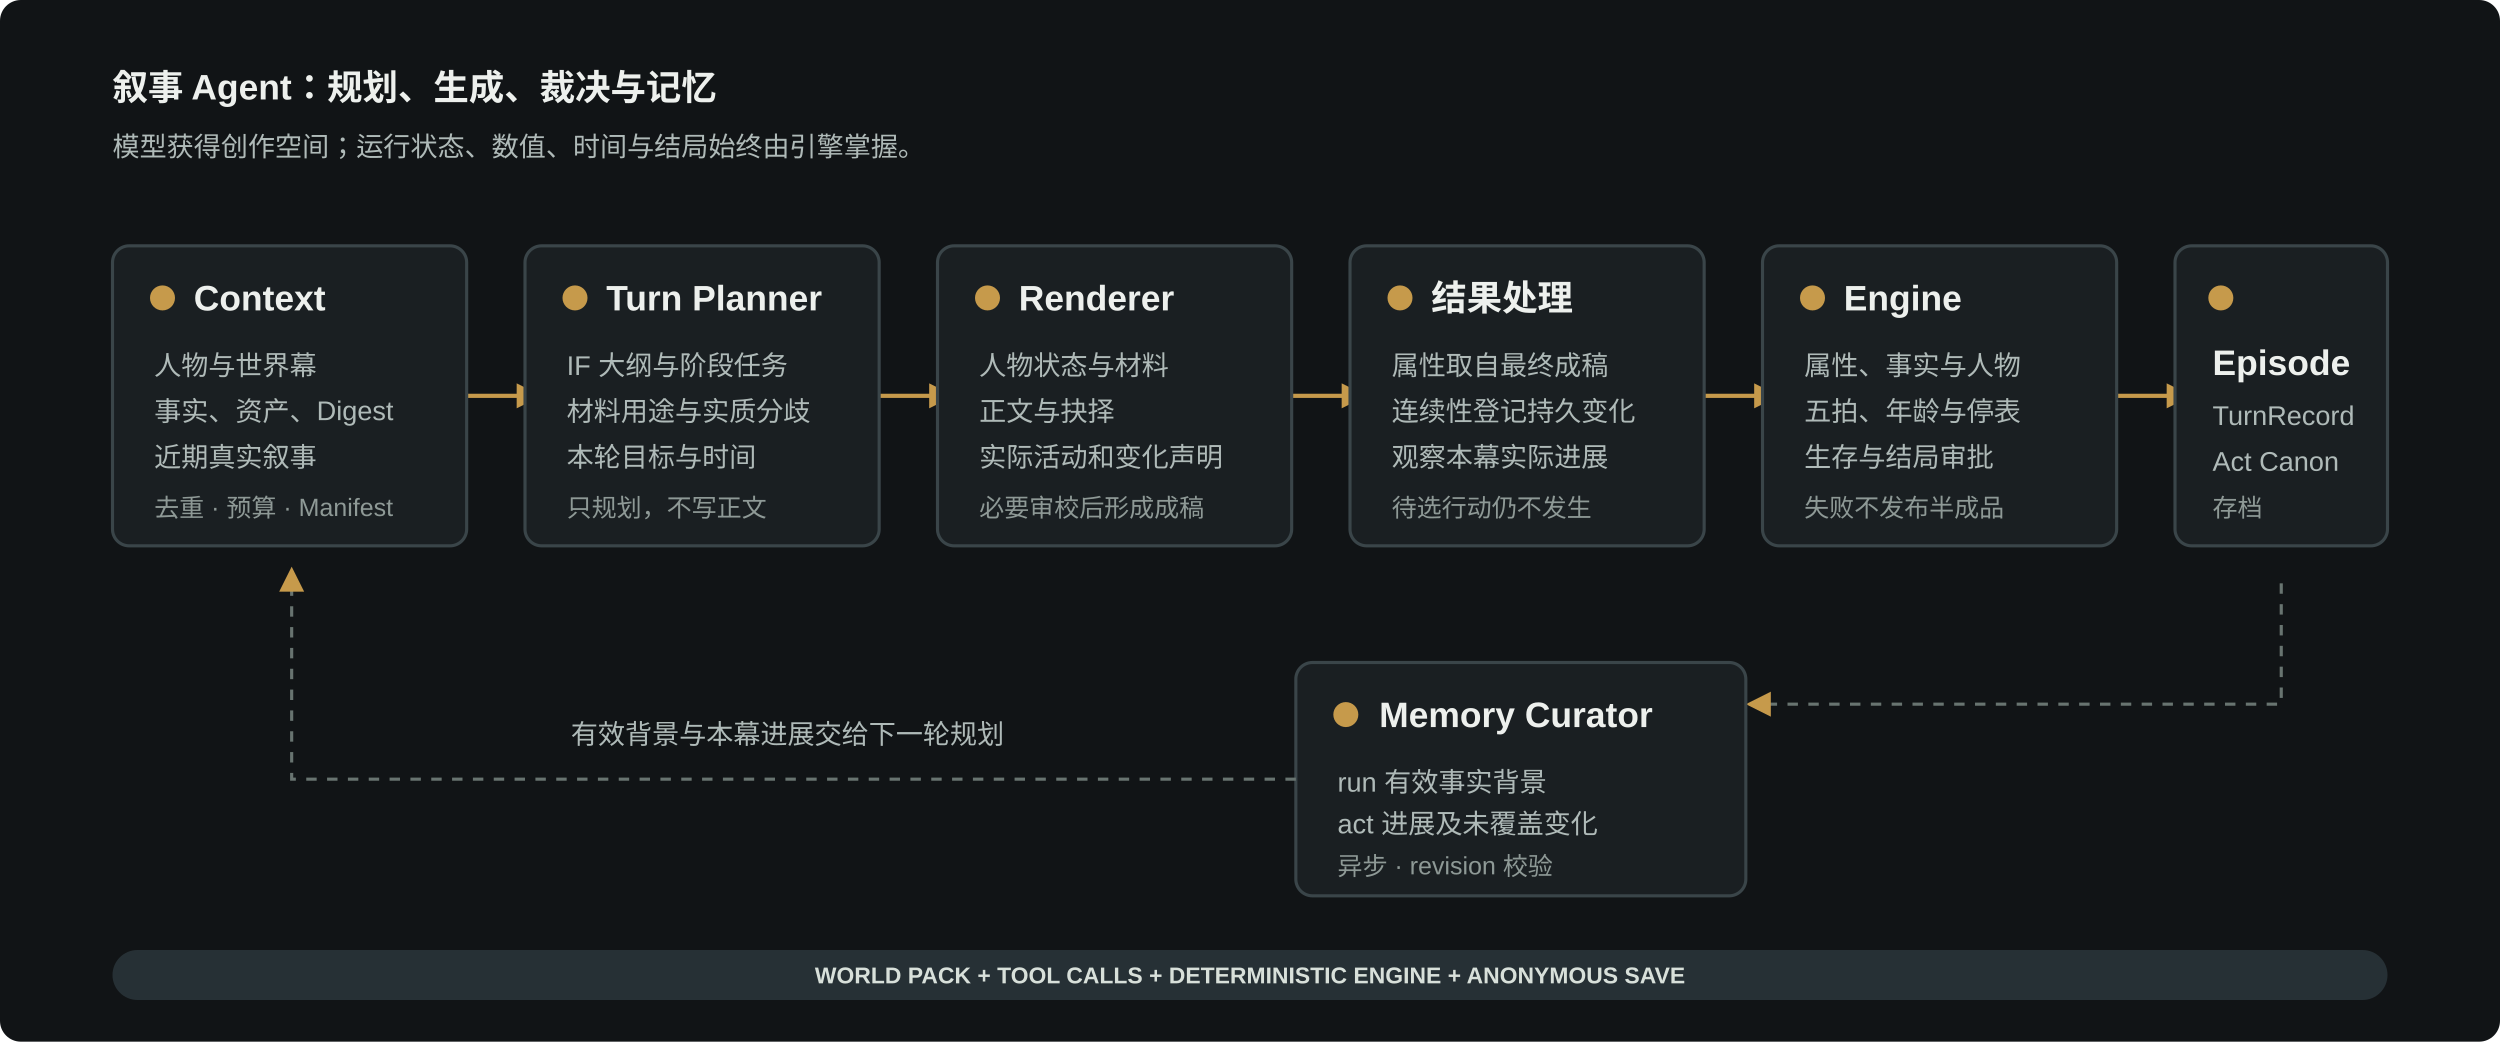
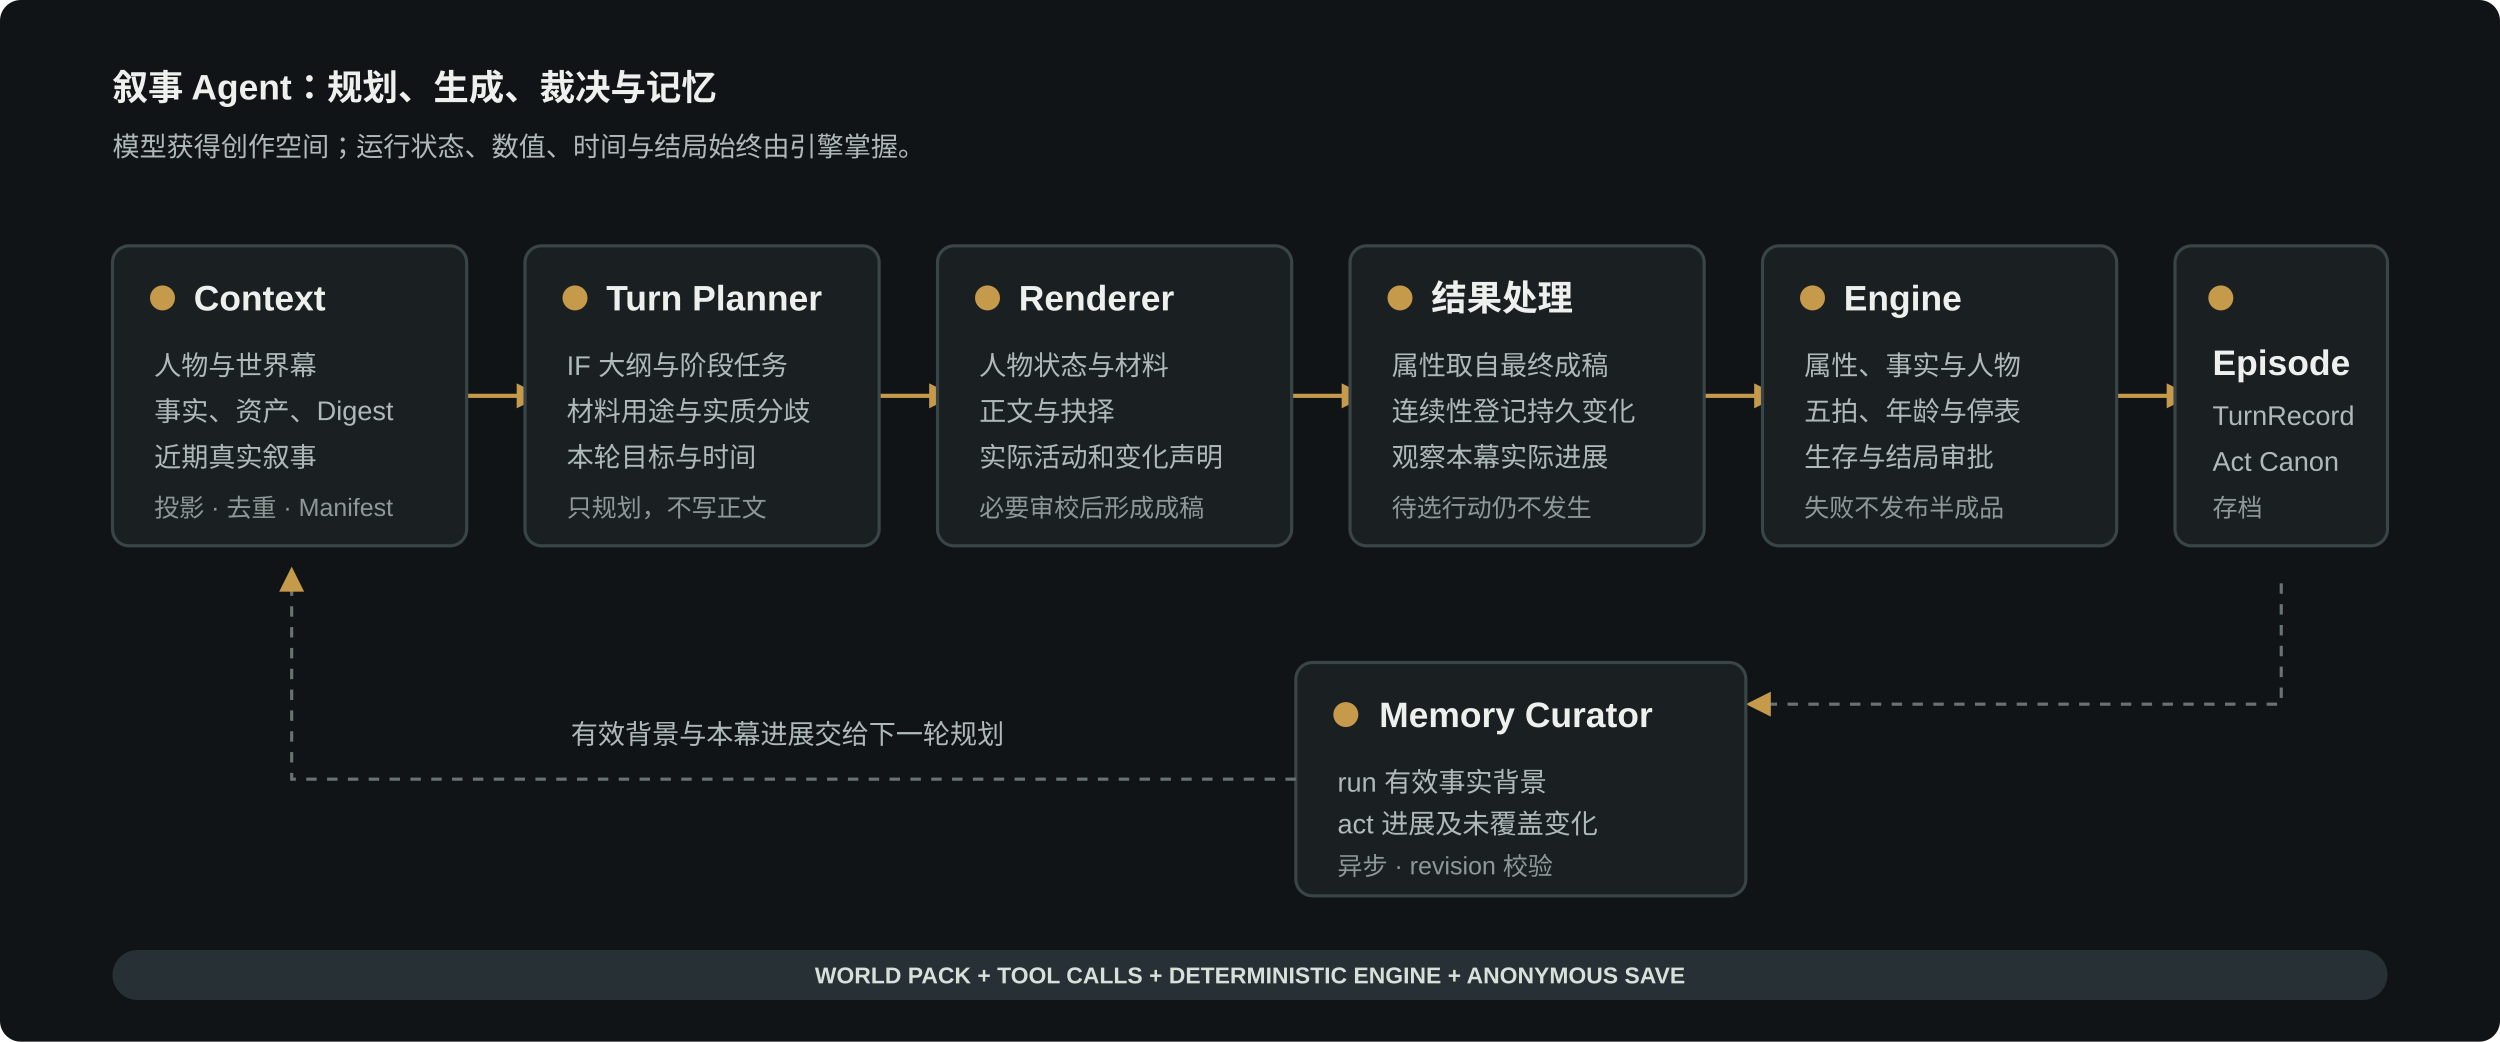
<svg xmlns="http://www.w3.org/2000/svg" width="1200" height="500" viewBox="0 0 1200 500" role="img" aria-labelledby="title desc">
  <style>
    .canvas { fill: #111416; }
    .panel { fill: #1a1f22; stroke: #3a4549; stroke-width: 1.5; }
    .accent { fill: #c69a4b; }
    .light { fill: #edf0ed; font-family: "Microsoft YaHei", Arial, sans-serif; font-size: 17px; font-weight: 700; }
    .muted { fill: #afbab8; font-family: "Microsoft YaHei", Arial, sans-serif; font-size: 13px; }
    .small { fill: #8e9996; font-family: "Microsoft YaHei", Arial, sans-serif; font-size: 12px; }
    .line { stroke: #c69a4b; stroke-width: 2; fill: none; }
    .soft { stroke: #687470; stroke-width: 1.5; fill: none; stroke-dasharray: 5 5; }
    .tag { fill: #263035; }
    .tagtext { fill: #d8e0da; font-family: Arial, sans-serif; font-size: 11px; font-weight: 700; }
  </style>
  <rect class="canvas" width="1200" height="500" rx="10" />
  <text x="54" y="48" class="light" font-size="24">叙事 Agent：规划、生成、裁决与记忆</text>
  <text x="54" y="75" class="muted">模型获得创作空间；运行状态、数值、时间与结局始终由引擎掌握。</text>
  <path class="line" d="M224 190 H252 M422 190 H450 M620 190 H648 M818 190 H846 M1016 190 H1044" />
  <path class="accent" d="M248 184 L260 190 L248 196 Z M446 184 L458 190 L446 196 Z M644 184 L656 190 L644 196 Z M842 184 L854 190 L842 196 Z M1040 184 L1052 190 L1040 196 Z" />
  <g transform="translate(54 118)">
    <rect class="panel" width="170" height="144" rx="8" />
    <circle class="accent" cx="24" cy="25" r="6" />
    <text class="light" x="39" y="31">Context</text>
    <text class="muted" x="20" y="62">人物与世界幕</text>
    <text class="muted" x="20" y="84">事实、资产、Digest</text>
    <text class="muted" x="20" y="106">近期真实叙事</text>
-     <text class="small" x="20" y="130">去重 · 预算 · Manifest</text>
+     <text class="small" x="20" y="130">投影 · 去重 · Manifest</text>
  </g>
  <g transform="translate(252 118)">
    <rect class="panel" width="170" height="144" rx="8" />
    <circle class="accent" cx="24" cy="25" r="6" />
    <text class="light" x="39" y="31">Turn Planner</text>
    <text class="muted" x="20" y="62">IF 大纲与阶段任务</text>
    <text class="muted" x="20" y="84">材料用途与实质分歧</text>
    <text class="muted" x="20" y="106">本轮目标与时间</text>
    <text class="small" x="20" y="130">只规划，不写正文</text>
  </g>
  <g transform="translate(450 118)">
    <rect class="panel" width="170" height="144" rx="8" />
    <circle class="accent" cx="24" cy="25" r="6" />
    <text class="light" x="39" y="31">Renderer</text>
    <text class="muted" x="20" y="62">人物状态与材料</text>
    <text class="muted" x="20" y="84">正文与抉择</text>
    <text class="muted" x="20" y="106">实际活动和变化声明</text>
    <text class="small" x="20" y="130">必要审校后形成成稿</text>
  </g>
  <g transform="translate(648 118)">
    <rect class="panel" width="170" height="144" rx="8" />
    <circle class="accent" cx="24" cy="25" r="6" />
    <text class="light" x="39" y="31">结果处理</text>
    <text class="muted" x="20" y="62">属性取自最终成稿</text>
    <text class="muted" x="20" y="84">连续性登记持久变化</text>
    <text class="muted" x="20" y="106">观察本幕实际进展</text>
    <text class="small" x="20" y="130">待选行动仍不发生</text>
  </g>
  <g transform="translate(846 118)">
    <rect class="panel" width="170" height="144" rx="8" />
    <circle class="accent" cx="24" cy="25" r="6" />
    <text class="light" x="39" y="31">Engine</text>
    <text class="muted" x="20" y="62">属性、事实与人物</text>
    <text class="muted" x="20" y="84">五拍、年龄与停表</text>
    <text class="muted" x="20" y="106">生存与结局审批</text>
    <text class="small" x="20" y="130">失败不发布半成品</text>
  </g>
  <g transform="translate(1044 118)">
    <rect class="panel" width="102" height="144" rx="8" />
    <circle class="accent" cx="22" cy="25" r="6" />
    <text class="light" x="18" y="62">Episode</text>
    <text class="muted" x="18" y="86">TurnRecord</text>
    <text class="muted" x="18" y="108">Act Canon</text>
    <text class="small" x="18" y="130">存档</text>
  </g>
  <path class="soft" d="M1095 280 V338 H846" />
  <path class="accent" d="M850 332 L838 338 L850 344 Z" />
  <g transform="translate(622 318)">
    <rect class="panel" width="216" height="112" rx="8" />
    <circle class="accent" cx="24" cy="25" r="6" />
    <text class="light" x="40" y="31">Memory Curator</text>
    <text class="muted" x="20" y="62">run 有效事实背景</text>
    <text class="muted" x="20" y="82">act 进展及未覆盖变化</text>
    <text class="small" x="20" y="102">异步 · revision 校验</text>
  </g>
  <path class="soft" d="M622 374 H140 V280" />
  <path class="accent" d="M134 284 L140 272 L146 284 Z" />
  <text x="274" y="357" class="muted">有效背景与本幕进展交给下一轮规划</text>
  <rect class="tag" x="54" y="456" width="1092" height="24" rx="12" />
  <text class="tagtext" x="600" y="472" text-anchor="middle">WORLD PACK + TOOL CALLS + DETERMINISTIC ENGINE + ANONYMOUS SAVE</text>
</svg>
